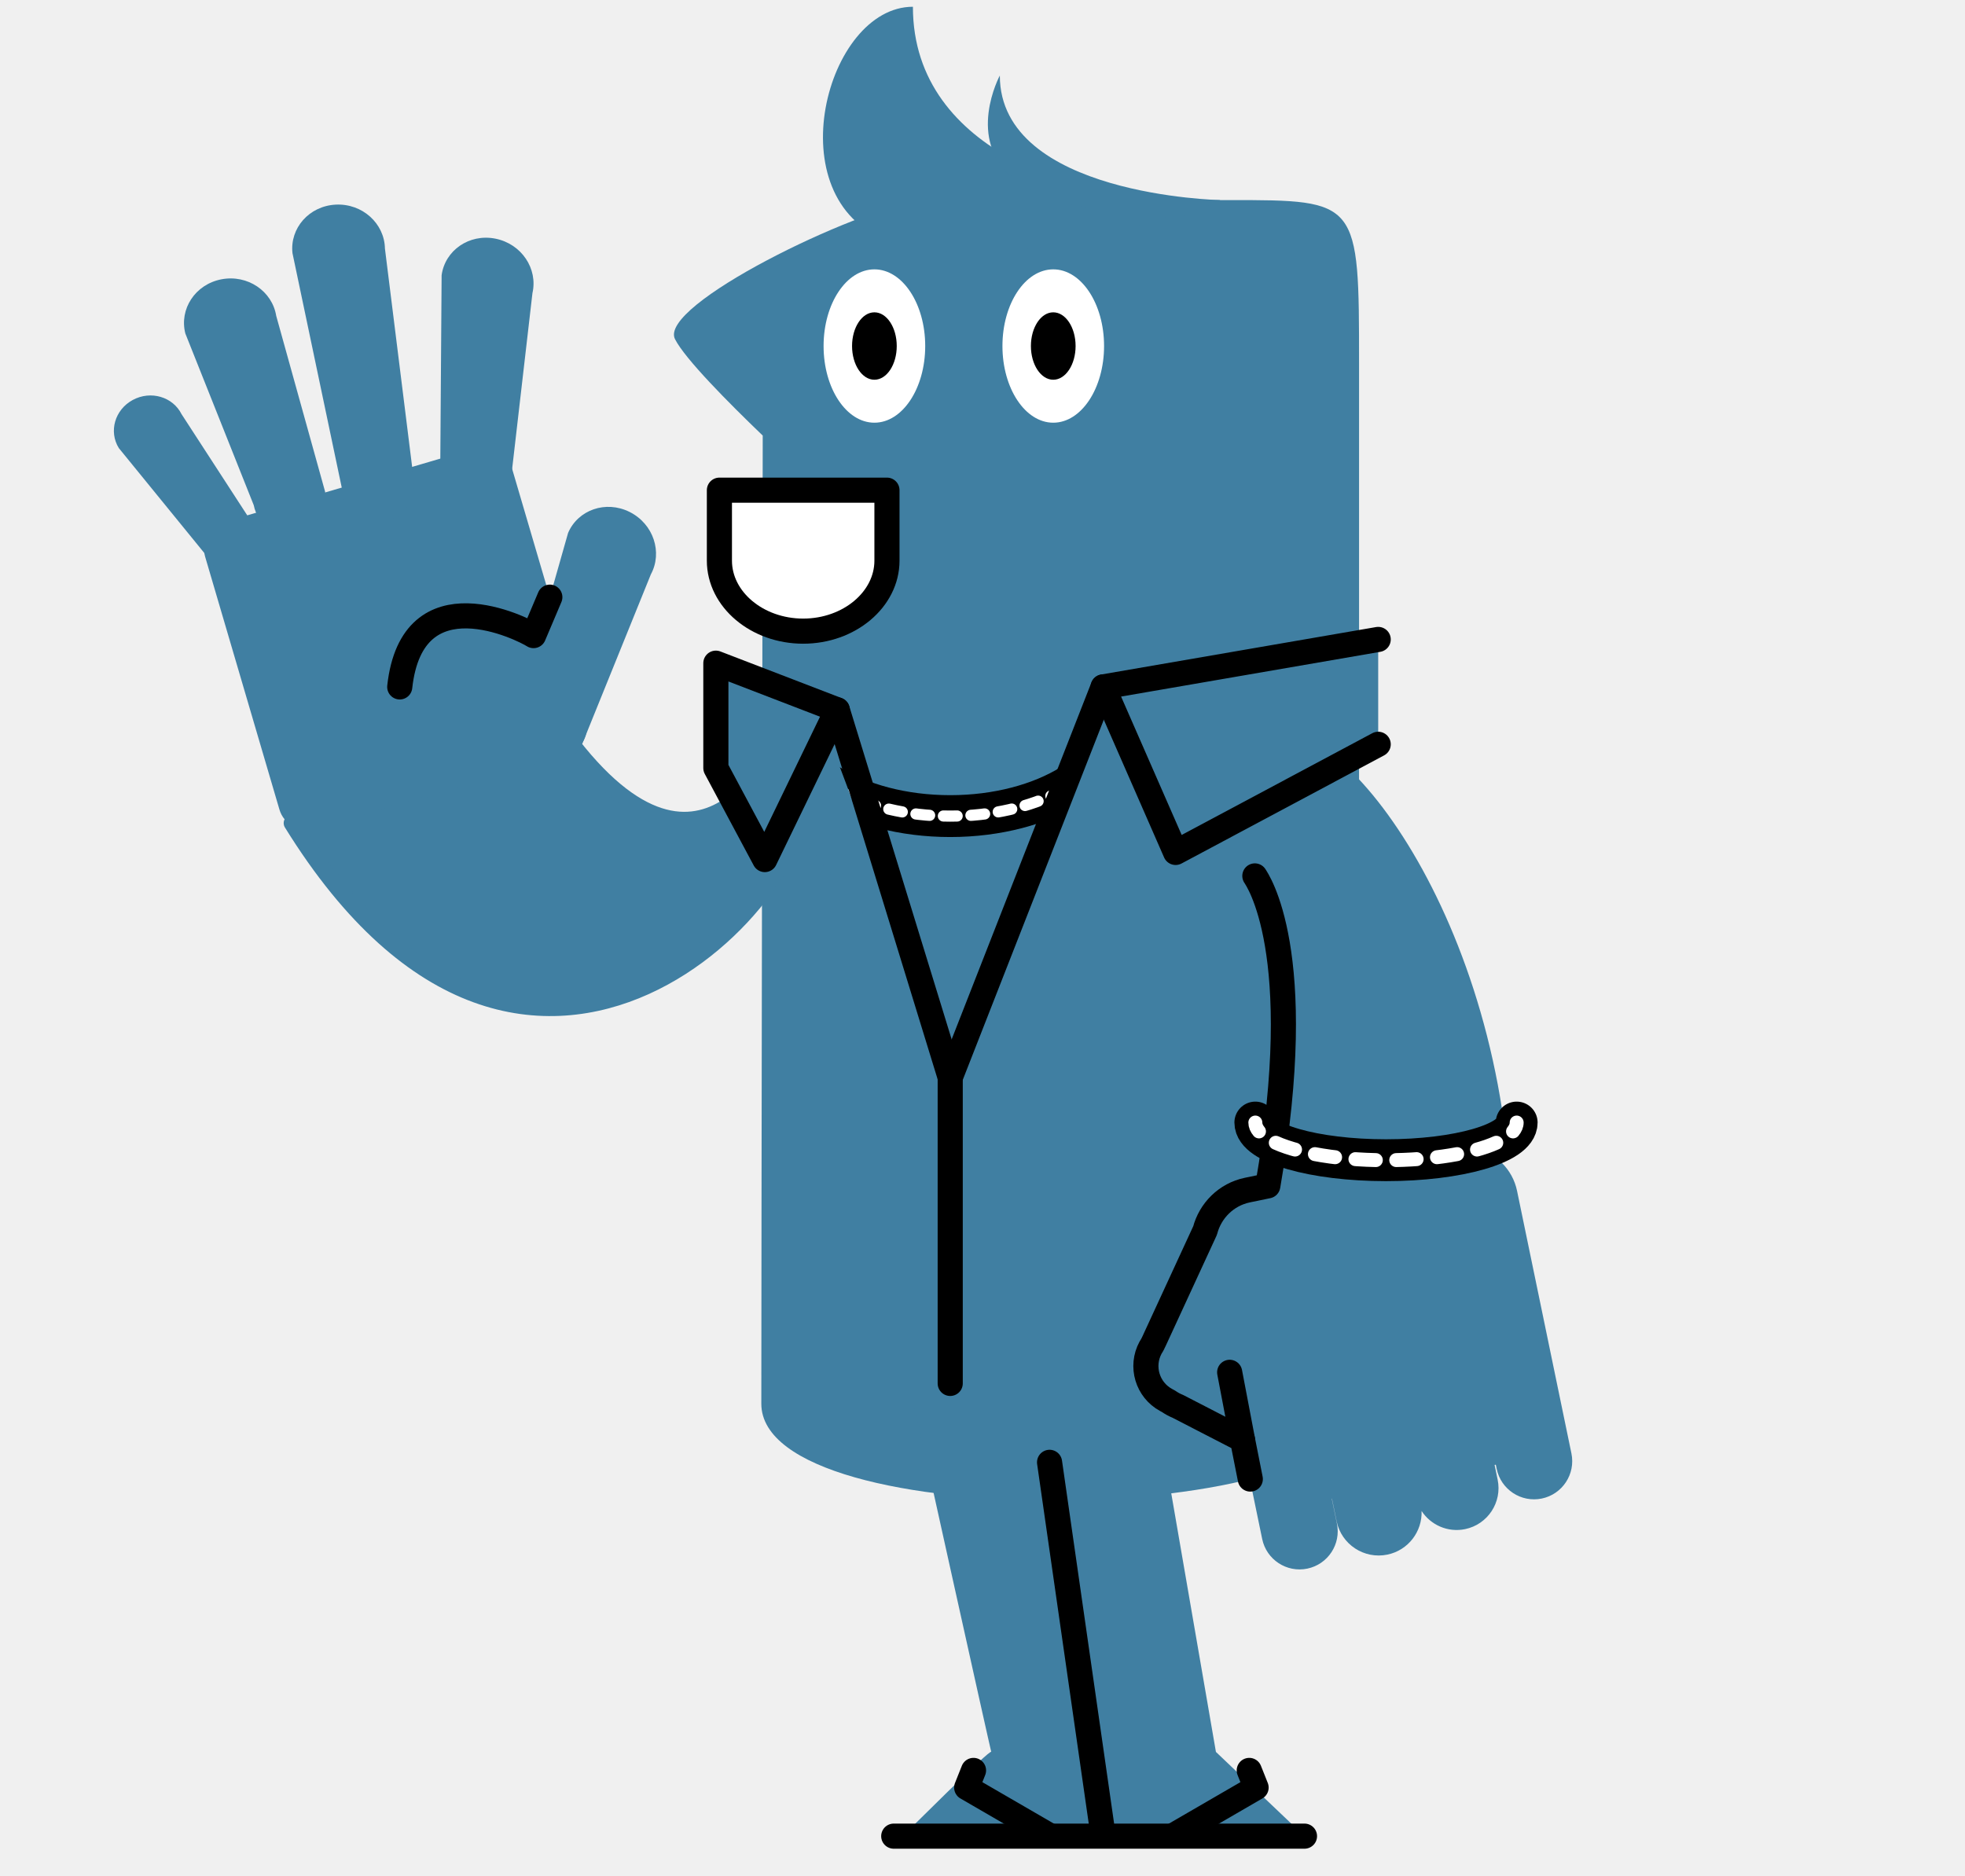
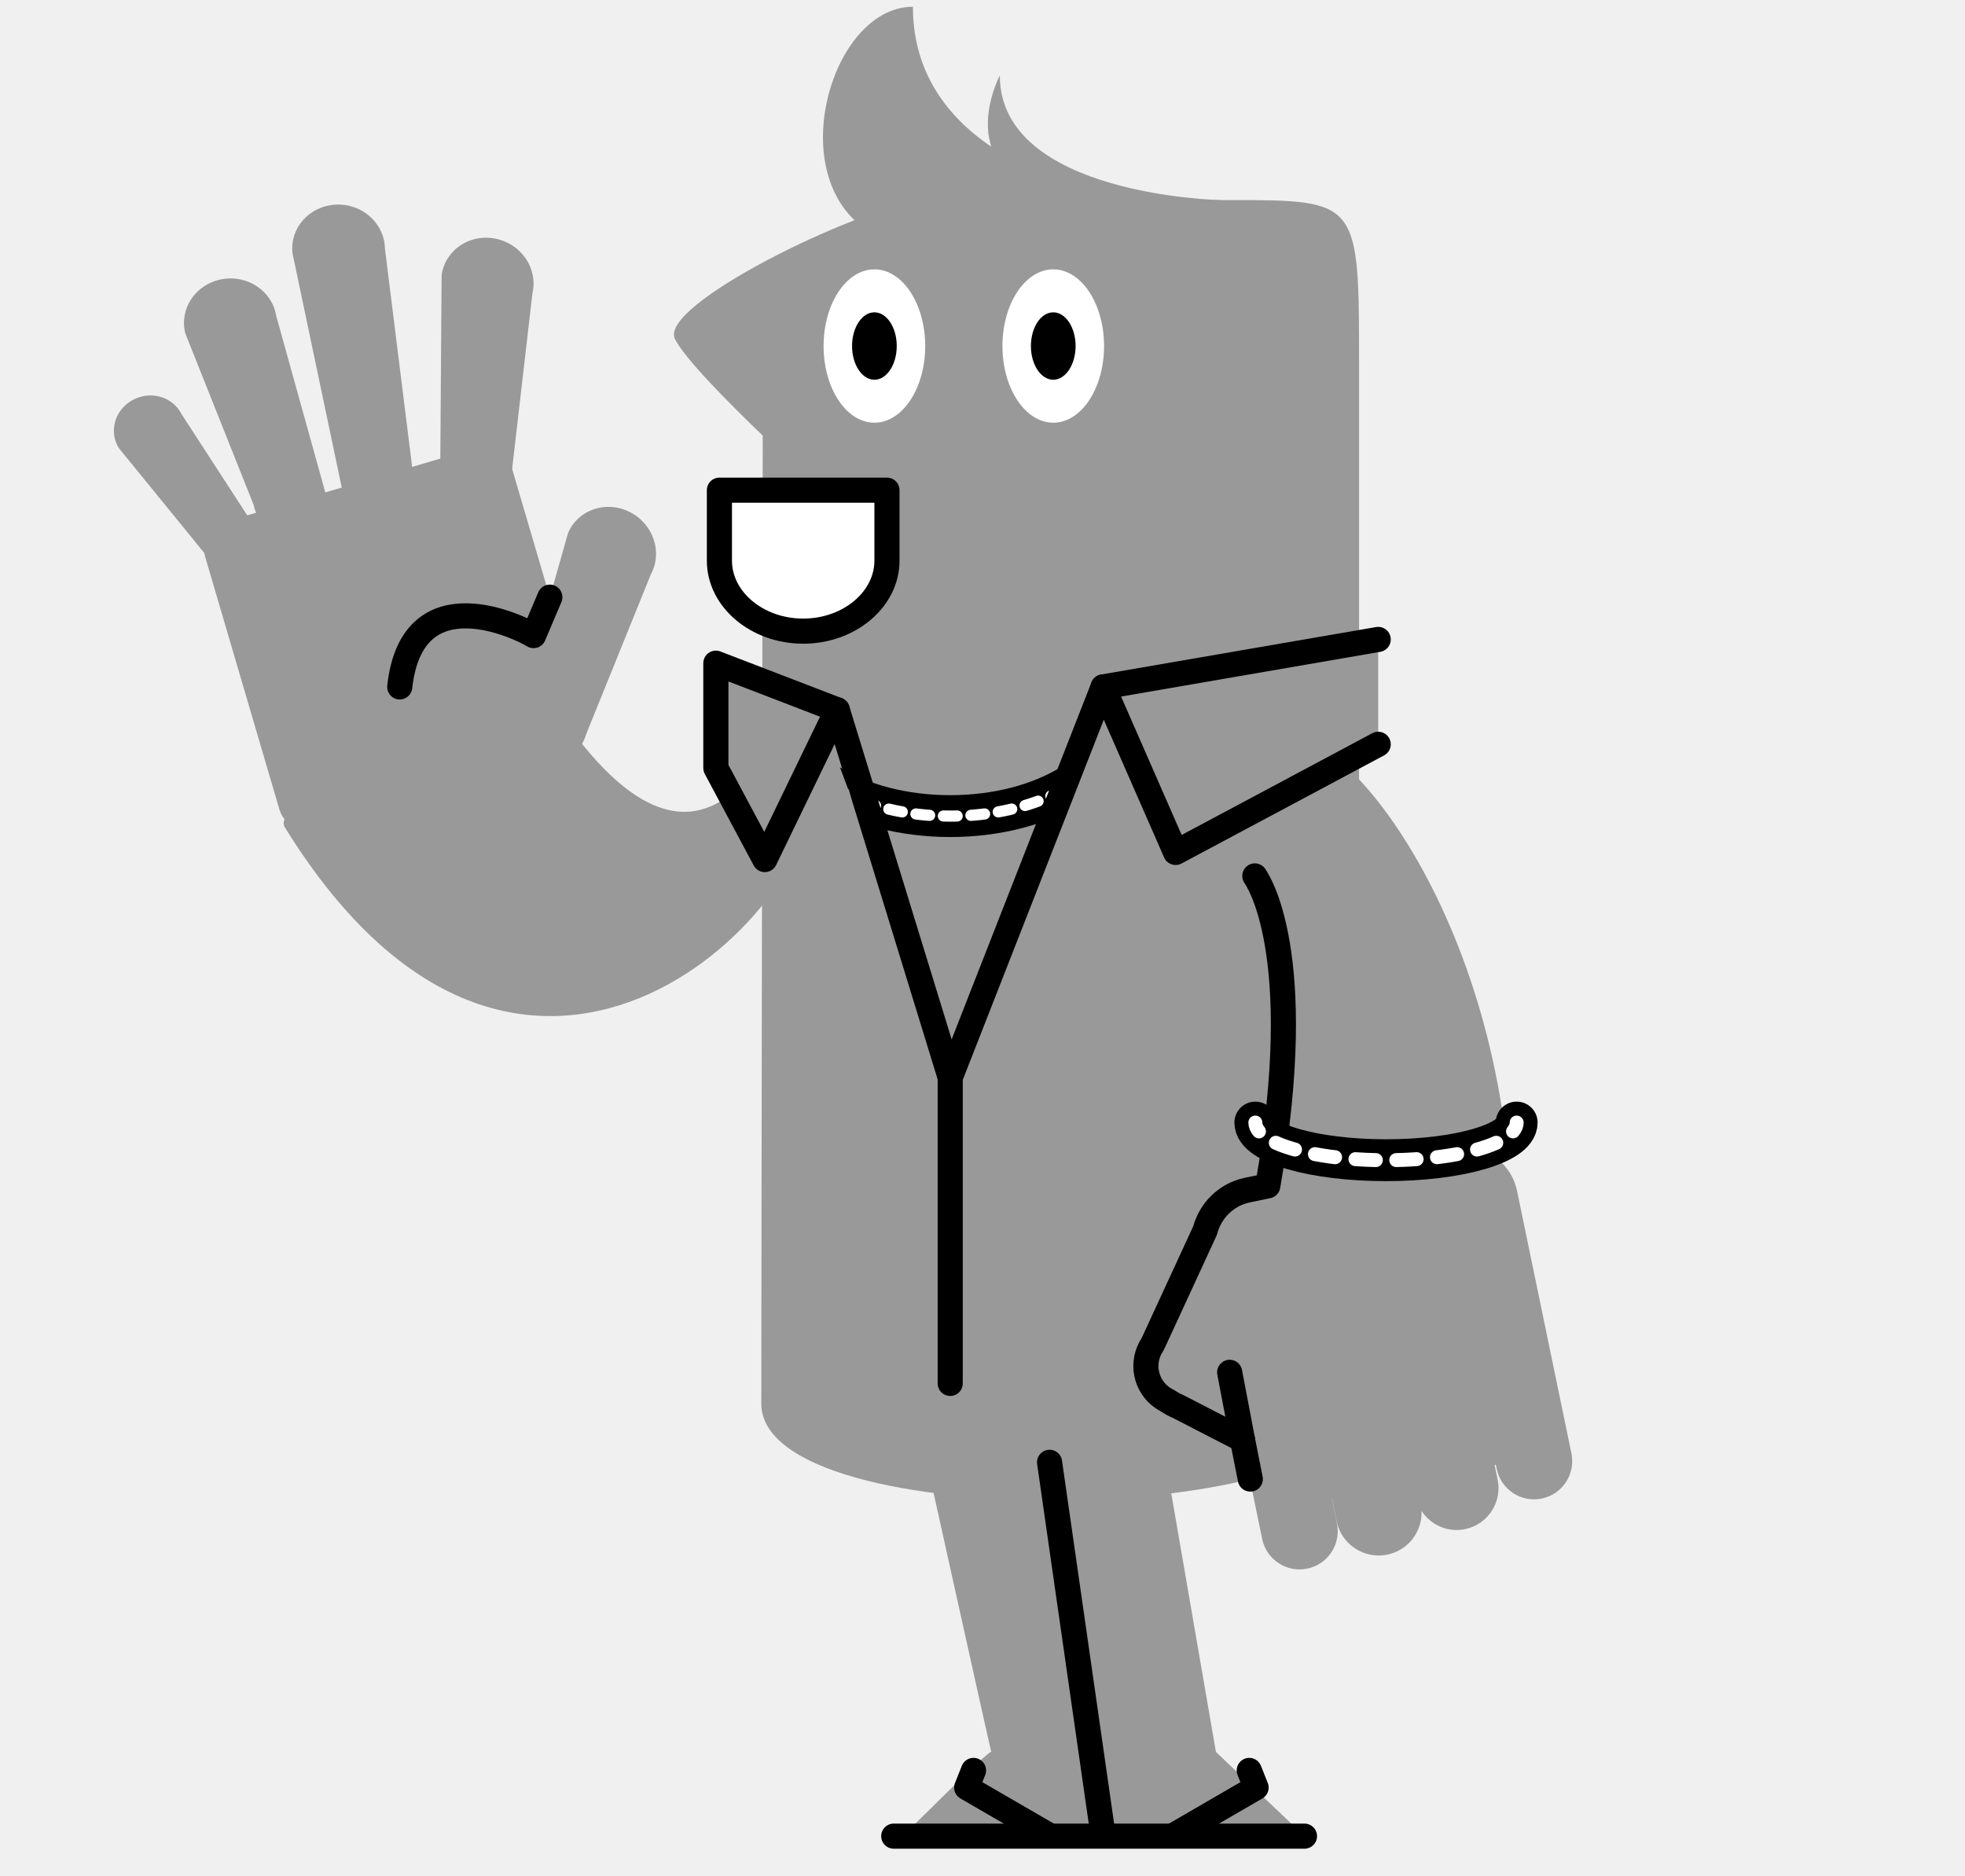
<svg xmlns="http://www.w3.org/2000/svg" version="1.1" width="880" height="840" id="svg2985" xml:space="preserve">
  <defs id="defs2989">
    <clipPath id="clipPath2999">
      <path d="m 0,659.979 522.481,0 L 522.481,0 0,0 0,659.979 z" id="path3001" />
    </clipPath>
  </defs>
  <g transform="matrix(1.25,0,0,-1.25,0,840)" id="g2993">
    <g transform="translate(40.8,9.6)" id="g2995">
      <g clip-path="url(#clipPath2999)" id="g2997">
        <g transform="translate(399.5658,590.7128)" id="g3003">
-           <path d="m 0,0 -110.07,0 c -24.241,-3.379 -94.615,-37.705 -88.462,-49.832 3.586,-7.064 19.092,-22.703 31.428,-34.544 0,0 -0.505,-299.238 -0.505,-346.9 0,-47.663 214.152,-44.582 214.152,0 l 0,372.354 C 46.543,0 46.543,0 0,0" id="path3005" style="fill:#407fa2;fill-opacity:1;fill-rule:nonzero;stroke:none" />
+           <path d="m 0,0 -110.07,0 c -24.241,-3.379 -94.615,-37.705 -88.462,-49.832 3.586,-7.064 19.092,-22.703 31.428,-34.544 0,0 -0.505,-299.238 -0.505,-346.9 0,-47.663 214.152,-44.582 214.152,0 l 0,372.354 C 46.543,0 46.543,0 0,0" id="path3005" style="fill:#999999;fill-opacity:1;fill-rule:nonzero;stroke:none" />
        </g>
        <g transform="translate(290.675,538.4169)" id="g3007">
          <path d="m 0,0 c 0,-15.172 -8.15,-27.472 -18.205,-27.472 -10.054,0 -18.205,12.3 -18.205,27.472 0,15.171 8.151,27.471 18.205,27.471 C -8.15,27.471 0,15.171 0,0" id="path3009" style="fill:#ffffff;fill-opacity:1;fill-rule:nonzero;stroke:none" />
        </g>
        <g transform="translate(280.4748,538.4169)" id="g3011">
          <path d="m 0,0 c 0,-6.67 -3.583,-12.079 -8.005,-12.079 -4.42,0 -8.004,5.409 -8.004,12.079 0,6.669 3.584,12.077 8.004,12.077 C -3.583,12.077 0,6.669 0,0" id="path3013" style="fill:#000000;fill-opacity:1;fill-rule:nonzero;stroke:none" />
        </g>
        <g transform="translate(354.7532,538.4169)" id="g3015">
          <path d="m 0,0 c 0,-15.172 -8.15,-27.472 -18.205,-27.472 -10.054,0 -18.204,12.3 -18.204,27.472 0,15.171 8.15,27.471 18.204,27.471 C -8.15,27.471 0,15.171 0,0" id="path3017" style="fill:#ffffff;fill-opacity:1;fill-rule:nonzero;stroke:none" />
        </g>
        <g transform="translate(344.553,538.4169)" id="g3019">
          <path d="m 0,0 c 0,-6.67 -3.583,-12.079 -8.005,-12.079 -4.42,0 -8.004,5.409 -8.004,12.079 0,6.669 3.584,12.077 8.004,12.077 C -3.583,12.077 0,6.669 0,0" id="path3021" style="fill:#000000;fill-opacity:1;fill-rule:nonzero;stroke:none" />
        </g>
        <g transform="translate(276.97,486.7685)" id="g3023">
          <path d="m 0,0 0,-25.255 c 0,-13.891 -13.507,-25.256 -30.015,-25.256 -16.507,0 -30.014,11.365 -30.014,25.256 L -60.029,0 0,0 z" id="path3025" style="fill:#ffffff;fill-opacity:1;fill-rule:nonzero;stroke:none" />
        </g>
        <g transform="translate(276.97,486.7685)" id="g3027">
          <path d="m 0,0 0,-25.255 c 0,-13.891 -13.507,-25.256 -30.015,-25.256 -16.507,0 -30.014,11.365 -30.014,25.256 L -60.029,0 0,0 z" id="path3029" style="fill:none;stroke:#000000;stroke-width:9;stroke-linecap:round;stroke-linejoin:round;stroke-miterlimit:10;stroke-opacity:1;stroke-dasharray:none" />
        </g>
        <g transform="translate(285.0334,166.538)" id="g3031">
-           <path d="m 0,0 c 0,0 29.317,-132.636 29.317,-131.858 0,1.548 -31.726,-30.18 -31.726,-30.18 l 143.932,0 -31.727,30.18 L 87.02,0 0,0 z" id="path3033" style="fill:#407fa2;fill-opacity:1;fill-rule:nonzero;stroke:none" />
+           <path d="m 0,0 c 0,0 29.317,-132.636 29.317,-131.858 0,1.548 -31.726,-30.18 -31.726,-30.18 l 143.932,0 -31.727,30.18 L 87.02,0 0,0 z" id="path3033" style="fill:#999999;fill-opacity:1;fill-rule:nonzero;stroke:none" />
        </g>
        <g transform="translate(335.2278,138.4414)" id="g3035">
          <path d="M 0,0 19.199,-133.757" id="path3037" style="fill:none;stroke:#000000;stroke-width:9;stroke-linecap:round;stroke-linejoin:round;stroke-miterlimit:10;stroke-opacity:1;stroke-dasharray:none" />
        </g>
        <g transform="translate(239.4016,397.8408)" id="g3039">
-           <path d="M 0,0 C 0,0 -28.657,-68.767 -80.119,4.312 -83.714,-10.144 -175.57,-30.35 -175.57,-30.35 -89.613,-169.276 15.541,-51.32 5.756,-19.006 L 0,0 z" id="path3041" style="fill:#407fa2;fill-opacity:1;fill-rule:nonzero;stroke:none" />
+           <path d="M 0,0 C 0,0 -28.657,-68.767 -80.119,4.312 -83.714,-10.144 -175.57,-30.35 -175.57,-30.35 -89.613,-169.276 15.541,-51.32 5.756,-19.006 L 0,0 z" id="path3041" style="fill:#999999;fill-opacity:1;fill-rule:nonzero;stroke:none" />
        </g>
        <g transform="translate(239.4016,397.8408)" id="g3043">
-           <path d="M 0,0 C 0,0 -28.657,-68.767 -80.119,4.312 -83.714,-10.144 -175.57,-30.35 -175.57,-30.35 -89.613,-169.276 15.541,-51.32 5.756,-19.006 L 0,0 z" id="path3045" style="fill:none;stroke:#407fa2;stroke-width:6;stroke-linecap:butt;stroke-linejoin:round;stroke-miterlimit:10;stroke-opacity:1;stroke-dasharray:none" />
+           <path d="M 0,0 C 0,0 -28.657,-68.767 -80.119,4.312 -83.714,-10.144 -175.57,-30.35 -175.57,-30.35 -89.613,-169.276 15.541,-51.32 5.756,-19.006 L 0,0 z" id="path3045" style="fill:none;stroke:#999999;stroke-width:6;stroke-linecap:butt;stroke-linejoin:round;stroke-miterlimit:10;stroke-opacity:1;stroke-dasharray:none" />
        </g>
        <g transform="translate(142.4612,495.1494)" id="g3047">
-           <path d="m 0,0 c -1.551,5.276 -7.137,8.325 -12.414,6.775 l -90.568,-26.611 c -5.277,-1.55 -8.326,-7.136 -6.775,-12.413 l 26.611,-90.569 c 1.551,-5.277 7.137,-8.325 12.414,-6.775 l 90.569,26.611 c 5.277,1.55 8.326,7.137 6.775,12.414 L 0,0 z" id="path3049" style="fill:#407fa2;fill-opacity:1;fill-rule:nonzero;stroke:none" />
+           <path d="m 0,0 c -1.551,5.276 -7.137,8.325 -12.414,6.775 l -90.568,-26.611 c -5.277,-1.55 -8.326,-7.136 -6.775,-12.413 l 26.611,-90.569 c 1.551,-5.277 7.137,-8.325 12.414,-6.775 l 90.569,26.611 c 5.277,1.55 8.326,7.137 6.775,12.414 L 0,0 z" id="path3049" style="fill:#999999;fill-opacity:1;fill-rule:nonzero;stroke:none" />
        </g>
        <g transform="translate(24.2385,514.0166)" id="g3051">
-           <path d="m 0,0 c -3.093,6.172 -10.98,8.576 -17.469,5.076 -6.489,-3.512 -8.65,-11.36 -5.004,-17.236 L 9.762,-51.729 c 2.632,-4.866 8.712,-6.681 13.582,-4.047 4.871,2.634 6.681,8.714 4.046,13.583 L 0,0 z" id="path3053" style="fill:#407fa2;fill-opacity:1;fill-rule:nonzero;stroke:none" />
+           <path d="m 0,0 c -3.093,6.172 -10.98,8.576 -17.469,5.076 -6.489,-3.512 -8.65,-11.36 -5.004,-17.236 L 9.762,-51.729 c 2.632,-4.866 8.712,-6.681 13.582,-4.047 4.871,2.634 6.681,8.714 4.046,13.583 L 0,0 z" id="path3053" style="fill:#999999;fill-opacity:1;fill-rule:nonzero;stroke:none" />
        </g>
        <g transform="translate(58.1595,549.2334)" id="g3055">
-           <path d="M 0,0 C -1.428,8.848 -10.259,14.893 -19.655,13.085 -29.059,11.261 -34.788,2.386 -32.561,-6.313 l 24.514,-61.54 c 1.365,-7.051 8.188,-11.666 15.242,-10.297 7.057,1.363 11.666,8.188 10.295,15.245 L 0,0 z" id="path3057" style="fill:#407fa2;fill-opacity:1;fill-rule:nonzero;stroke:none" />
+           <path d="M 0,0 C -1.428,8.848 -10.259,14.893 -19.655,13.085 -29.059,11.261 -34.788,2.386 -32.561,-6.313 l 24.514,-61.54 c 1.365,-7.051 8.188,-11.666 15.242,-10.297 7.057,1.363 11.666,8.188 10.295,15.245 L 0,0 z" id="path3057" style="fill:#999999;fill-opacity:1;fill-rule:nonzero;stroke:none" />
        </g>
        <g transform="translate(149.9592,557.3691)" id="g3059">
-           <path d="m 0,0 c 2.009,8.733 -3.895,17.66 -13.279,19.524 -9.397,1.853 -18.049,-4.21 -19.262,-13.108 l -0.471,-66.24 c -1.391,-7.046 3.19,-13.89 10.241,-15.282 7.05,-1.393 13.892,3.194 15.279,10.244 L 0,0 z" id="path3061" style="fill:#407fa2;fill-opacity:1;fill-rule:nonzero;stroke:none" />
+           <path d="m 0,0 c 2.009,8.733 -3.895,17.66 -13.279,19.524 -9.397,1.853 -18.049,-4.21 -19.262,-13.108 l -0.471,-66.24 c -1.391,-7.046 3.19,-13.89 10.241,-15.282 7.05,-1.393 13.892,3.194 15.279,10.244 L 0,0 z" id="path3061" style="fill:#999999;fill-opacity:1;fill-rule:nonzero;stroke:none" />
        </g>
        <g transform="translate(192.385,456.6025)" id="g3063">
-           <path d="m 0,0 c 4.264,7.882 0.952,18.06 -7.597,22.356 -8.563,4.289 -18.518,0.751 -22.058,-7.502 l -18.103,-63.72 c -3.218,-6.42 -0.626,-14.238 5.8,-17.459 6.424,-3.221 14.24,-0.621 17.456,5.803 L 0,0 z" id="path3065" style="fill:#407fa2;fill-opacity:1;fill-rule:nonzero;stroke:none" />
+           <path d="m 0,0 c 4.264,7.882 0.952,18.06 -7.597,22.356 -8.563,4.289 -18.518,0.751 -22.058,-7.502 l -18.103,-63.72 c -3.218,-6.42 -0.626,-14.238 5.8,-17.459 6.424,-3.221 14.24,-0.621 17.456,5.803 L 0,0 z" id="path3065" style="fill:#999999;fill-opacity:1;fill-rule:nonzero;stroke:none" />
        </g>
        <g transform="translate(97.1077,573.3593)" id="g3067">
-           <path d="M 0,0 C -0.165,8.959 -8.058,16.188 -17.614,15.723 -27.18,15.242 -34.104,7.264 -33.122,-1.662 l 17.665,-84.065 c 0.358,-7.171 6.461,-12.701 13.641,-12.342 7.176,0.357 12.702,6.465 12.337,13.643 L 0,0 z" id="path3069" style="fill:#407fa2;fill-opacity:1;fill-rule:nonzero;stroke:none" />
+           <path d="M 0,0 C -0.165,8.959 -8.058,16.188 -17.614,15.723 -27.18,15.242 -34.104,7.264 -33.122,-1.662 l 17.665,-84.065 c 0.358,-7.171 6.461,-12.701 13.641,-12.342 7.176,0.357 12.702,6.465 12.337,13.643 L 0,0 z" id="path3069" style="fill:#999999;fill-opacity:1;fill-rule:nonzero;stroke:none" />
        </g>
        <g transform="translate(522.1946,141.6298)" id="g3071">
-           <path d="m 0,0 -5.461,26.367 -10e-4,0.004 -14.018,67.707 c -1.608,7.757 -7.607,13.515 -14.856,15.264 6.585,2.449 10.828,4.184 10.828,4.184 -12.222,101.194 -74.887,167.082 -90.817,137.315 l -9.368,-17.511 c 0,0 30.2,-49.393 14.914,-137.457 l -7.304,-1.512 c -7.627,-1.581 -13.323,-7.409 -15.171,-14.501 l -18.215,-39.501 c -0.247,-0.451 -0.461,-0.913 -0.66,-1.376 -0.232,-0.351 -0.455,-0.708 -0.657,-1.086 -3.639,-6.722 -1.134,-15.122 5.588,-18.76 l 0.872,-0.474 c 0.517,-0.356 1.048,-0.693 1.613,-0.996 0.563,-0.307 1.137,-0.568 1.714,-0.806 l 23.155,-11.944 1.317,-6.355 c -0.004,-0.939 0.084,-1.893 0.283,-2.849 l 5.453,-26.376 c 1.533,-7.391 8.771,-12.144 16.162,-10.612 7.395,1.533 12.146,8.766 10.615,16.162 l -1.845,8.909 0.056,0.012 1.678,-8.11 c 1.723,-8.319 9.871,-13.676 18.194,-11.95 7.462,1.548 12.519,8.256 12.247,15.626 3.278,-5.012 9.383,-7.785 15.6,-6.496 8.111,1.68 13.327,9.62 11.648,17.736 l -1.087,5.26 0.433,0.09 0.313,-1.514 c 1.532,-7.39 8.769,-12.142 16.16,-10.613 C -3.223,-14.63 1.529,-7.396 0,0" id="path3073" style="fill:#407fa2;fill-opacity:1;fill-rule:nonzero;stroke:none" />
+           <path d="m 0,0 -5.461,26.367 -10e-4,0.004 -14.018,67.707 c -1.608,7.757 -7.607,13.515 -14.856,15.264 6.585,2.449 10.828,4.184 10.828,4.184 -12.222,101.194 -74.887,167.082 -90.817,137.315 l -9.368,-17.511 c 0,0 30.2,-49.393 14.914,-137.457 l -7.304,-1.512 c -7.627,-1.581 -13.323,-7.409 -15.171,-14.501 l -18.215,-39.501 c -0.247,-0.451 -0.461,-0.913 -0.66,-1.376 -0.232,-0.351 -0.455,-0.708 -0.657,-1.086 -3.639,-6.722 -1.134,-15.122 5.588,-18.76 l 0.872,-0.474 c 0.517,-0.356 1.048,-0.693 1.613,-0.996 0.563,-0.307 1.137,-0.568 1.714,-0.806 l 23.155,-11.944 1.317,-6.355 c -0.004,-0.939 0.084,-1.893 0.283,-2.849 l 5.453,-26.376 c 1.533,-7.391 8.771,-12.144 16.162,-10.612 7.395,1.533 12.146,8.766 10.615,16.162 l -1.845,8.909 0.056,0.012 1.678,-8.11 c 1.723,-8.319 9.871,-13.676 18.194,-11.95 7.462,1.548 12.519,8.256 12.247,15.626 3.278,-5.012 9.383,-7.785 15.6,-6.496 8.111,1.68 13.327,9.62 11.648,17.736 l -1.087,5.26 0.433,0.09 0.313,-1.514 c 1.532,-7.39 8.769,-12.142 16.16,-10.613 C -3.223,-14.63 1.529,-7.396 0,0" id="path3073" style="fill:#999999;fill-opacity:1;fill-rule:nonzero;stroke:none" />
        </g>
        <g transform="translate(408.7757,348.5566)" id="g3075">
          <path d="m 0,0 c 0.678,-1.109 19.248,-26.896 4.64,-111.054 l -7.304,-1.511 c -7.627,-1.582 -13.323,-7.41 -15.171,-14.501 l -18.215,-39.501 c -0.247,-0.452 -0.461,-0.914 -0.66,-1.376 -0.232,-0.352 -0.455,-0.708 -0.657,-1.086 -3.639,-6.723 -1.134,-15.122 5.588,-18.761 l 0.872,-0.474 c 0.517,-0.356 1.048,-0.693 1.613,-0.996 0.563,-0.306 1.137,-0.568 1.714,-0.805 l 23.155,-11.945 2.794,-14.096" id="path3077" style="fill:none;stroke:#000000;stroke-width:9;stroke-linecap:round;stroke-linejoin:round;stroke-miterlimit:10;stroke-opacity:1;stroke-dasharray:none" />
        </g>
        <g transform="translate(404.3509,146.5468)" id="g3079">
          <path d="M 0,0 -4.599,24.145" id="path3081" style="fill:none;stroke:#000000;stroke-width:9;stroke-linecap:round;stroke-linejoin:round;stroke-miterlimit:10;stroke-opacity:1;stroke-dasharray:none" />
        </g>
        <g transform="translate(286.2678,659.9785)" id="g3083">
-           <path d="m 0,0 c -31.14,0 -49.158,-68.763 -9.298,-83.684 39.86,-14.92 130.182,14.418 101.883,14.418 C 64.286,-69.266 0,-53.586 0,0" id="path3085" style="fill:#407fa2;fill-opacity:1;fill-rule:nonzero;stroke:none" />
+           <path d="m 0,0 c -31.14,0 -49.158,-68.763 -9.298,-83.684 39.86,-14.92 130.182,14.418 101.883,14.418 C 64.286,-69.266 0,-53.586 0,0" id="path3085" style="fill:#999999;fill-opacity:1;fill-rule:nonzero;stroke:none" />
        </g>
        <g transform="translate(317.4065,635.3427)" id="g3087">
-           <path d="M 0,0 C 0,0 -12.424,-23.084 5.05,-36.943 22.523,-50.803 63.986,-50.91 63.986,-50.91 l 14.989,6.28 C 78.975,-44.63 0,-43.057 0,0" id="path3089" style="fill:#407fa2;fill-opacity:1;fill-rule:nonzero;stroke:none" />
+           <path d="M 0,0 C 0,0 -12.424,-23.084 5.05,-36.943 22.523,-50.803 63.986,-50.91 63.986,-50.91 l 14.989,6.28 C 78.975,-44.63 0,-43.057 0,0" id="path3089" style="fill:#999999;fill-opacity:1;fill-rule:nonzero;stroke:none" />
        </g>
        <g transform="translate(361.0256,407.8017)" id="g3091">
          <path d="m 0,0 c 0,-20.885 -27.486,-37.815 -61.392,-37.815 -33.905,0 -61.391,16.93 -61.391,37.815" id="path3093" style="fill:none;stroke:#000000;stroke-width:15;stroke-linecap:butt;stroke-linejoin:miter;stroke-miterlimit:10;stroke-opacity:1;stroke-dasharray:none" />
        </g>
        <g transform="translate(361.0256,407.8017)" id="g3095">
          <path d="M 0,0 C 0,-0.839 -0.044,-1.671 -0.132,-2.495" id="path3097" style="fill:none;stroke:#ffffff;stroke-width:4;stroke-linecap:round;stroke-linejoin:miter;stroke-miterlimit:10;stroke-opacity:1;stroke-dasharray:none" />
        </g>
        <g transform="translate(359.8772,400.4863)" id="g3099">
          <path d="m 0,0 c -5.531,-17.385 -30.401,-30.5 -60.243,-30.5 -31.192,0 -56.949,14.328 -60.874,32.883" id="path3101" style="fill:none;stroke:#ffffff;stroke-width:4;stroke-linecap:round;stroke-linejoin:miter;stroke-miterlimit:10;stroke-opacity:1;stroke-dasharray:4.936, 4.936;stroke-dashoffset:0" />
        </g>
        <g transform="translate(238.3743,405.3066)" id="g3103">
          <path d="M 0,0 C -0.088,0.824 -0.132,1.656 -0.132,2.495" id="path3105" style="fill:none;stroke:#ffffff;stroke-width:4;stroke-linecap:round;stroke-linejoin:miter;stroke-miterlimit:10;stroke-opacity:1;stroke-dasharray:none" />
        </g>
        <g transform="translate(502.5755,260.1855)" id="g3107">
          <path d="m 0,0 c 0,-7.451 -20.959,-13.492 -46.813,-13.492 -25.853,0 -46.812,6.041 -46.812,13.492" id="path3109" style="fill:none;stroke:#000000;stroke-width:15;stroke-linecap:round;stroke-linejoin:miter;stroke-miterlimit:10;stroke-opacity:1;stroke-dasharray:none" />
        </g>
        <g transform="translate(502.5755,260.1855)" id="g3111">
          <path d="M 0,0 C 0,-1.093 -0.451,-2.155 -1.302,-3.173" id="path3113" style="fill:none;stroke:#ffffff;stroke-width:5;stroke-linecap:round;stroke-linejoin:miter;stroke-miterlimit:10;stroke-opacity:1;stroke-dasharray:none" />
        </g>
        <g transform="translate(495.265,252.9433)" id="g3115">
          <path d="m 0,0 c -8.311,-3.758 -22.896,-6.25 -39.502,-6.25 -19.021,0 -35.393,3.27 -42.718,7.966" id="path3117" style="fill:none;stroke:#ffffff;stroke-width:5;stroke-linecap:round;stroke-linejoin:miter;stroke-miterlimit:10;stroke-opacity:1;stroke-dasharray:7.315, 7.315;stroke-dashoffset:0" />
        </g>
        <g transform="translate(410.2523,257.0127)" id="g3119">
          <path d="M 0,0 C -0.851,1.018 -1.302,2.08 -1.302,3.173" id="path3121" style="fill:none;stroke:#ffffff;stroke-width:5;stroke-linecap:round;stroke-linejoin:miter;stroke-miterlimit:10;stroke-opacity:1;stroke-dasharray:none" />
        </g>
        <g transform="translate(289.468,309.4218)" id="g3123">
-           <path d="m 0,0 -38.22,101.675 -24.12,0.389 5.126,-32.237 L 0,0 z" id="path3125" style="fill:#407fa2;fill-opacity:1;fill-rule:nonzero;stroke:none" />
+           <path d="m 0,0 -38.22,101.675 -24.12,0.389 5.126,-32.237 L 0,0 z" id="path3125" style="fill:#999999;fill-opacity:1;fill-rule:nonzero;stroke:none" />
        </g>
        <g transform="translate(316.7297,319.9951)" id="g3127">
-           <path d="M 0,0 37.697,102.741 87.621,51.433 0,0 z" id="path3129" style="fill:#407fa2;fill-opacity:1;fill-rule:nonzero;stroke:none" />
+           <path d="M 0,0 37.697,102.741 87.621,51.433 0,0 z" id="path3129" style="fill:#999999;fill-opacity:1;fill-rule:nonzero;stroke:none" />
        </g>
        <g transform="translate(452.968,433.2861)" id="g3131">
-           <path d="M 0,0 -98.541,-17.011 -72.582,-76.315 0,-37.568" id="path3133" style="fill:#407fa2;fill-opacity:1;fill-rule:nonzero;stroke:#000000;stroke-width:9;stroke-linecap:round;stroke-linejoin:round;stroke-miterlimit:10;stroke-opacity:1;stroke-dasharray:none" />
+           <path d="M 0,0 -98.541,-17.011 -72.582,-76.315 0,-37.568" id="path3133" style="fill:#999999;fill-opacity:1;fill-rule:nonzero;stroke:#000000;stroke-width:9;stroke-linecap:round;stroke-linejoin:round;stroke-miterlimit:10;stroke-opacity:1;stroke-dasharray:none" />
        </g>
        <g transform="translate(215.6721,387.2128)" id="g3135">
-           <path d="M 0,0 17.536,-32.797 43.495,20.838 0,37.568 0,0 z" id="path3137" style="fill:#407fa2;fill-opacity:1;fill-rule:nonzero;stroke:none" />
+           <path d="M 0,0 17.536,-32.797 43.495,20.838 0,37.568 0,0 z" id="path3137" style="fill:#999999;fill-opacity:1;fill-rule:nonzero;stroke:none" />
        </g>
        <g transform="translate(215.6721,387.2128)" id="g3139">
          <path d="M 0,0 17.536,-32.797 43.495,20.838 0,37.568 0,0 z" id="path3141" style="fill:none;stroke:#000000;stroke-width:9;stroke-linecap:round;stroke-linejoin:round;stroke-miterlimit:10;stroke-opacity:1;stroke-dasharray:none" />
        </g>
        <g transform="translate(354.427,416.2753)" id="g3143">
          <path d="m 0,0 -54.793,-139.942 0,-109.614" id="path3145" style="fill:none;stroke:#000000;stroke-width:9;stroke-linecap:round;stroke-linejoin:round;stroke-miterlimit:10;stroke-opacity:1;stroke-dasharray:none" />
        </g>
        <g transform="translate(299.634,276.333)" id="g3147">
          <path d="M 0,0 -40.467,131.718" id="path3149" style="fill:none;stroke:#000000;stroke-width:9;stroke-linecap:round;stroke-linejoin:round;stroke-miterlimit:10;stroke-opacity:1;stroke-dasharray:none" />
        </g>
        <g transform="translate(307.9827,28.0498)" id="g3151">
          <path d="M 0,0 -2.448,-6.148 27.245,-23.365" id="path3153" style="fill:none;stroke:#000000;stroke-width:9;stroke-linecap:round;stroke-linejoin:round;stroke-miterlimit:10;stroke-opacity:1;stroke-dasharray:none" />
        </g>
        <g transform="translate(406.7699,28.0498)" id="g3155">
          <path d="M 0,0 2.448,-6.148 -27.245,-23.365" id="path3157" style="fill:none;stroke:#000000;stroke-width:9;stroke-linecap:round;stroke-linejoin:round;stroke-miterlimit:10;stroke-opacity:1;stroke-dasharray:none" />
        </g>
        <g transform="translate(279.4006,4.5)" id="g3159">
          <path d="M 0,0 147.155,0" id="path3161" style="fill:none;stroke:#000000;stroke-width:9;stroke-linecap:round;stroke-linejoin:round;stroke-miterlimit:10;stroke-opacity:1;stroke-dasharray:none" />
        </g>
        <g transform="translate(102.4143,416.2753)" id="g3163">
          <path d="m 0,0 c 4.5,40.958 44.19,20.798 47.938,18.388 l 5.836,13.768" id="path3165" style="fill:none;stroke:#000000;stroke-width:9;stroke-linecap:round;stroke-linejoin:round;stroke-miterlimit:10;stroke-opacity:1;stroke-dasharray:none" />
        </g>
      </g>
    </g>
  </g>
</svg>
